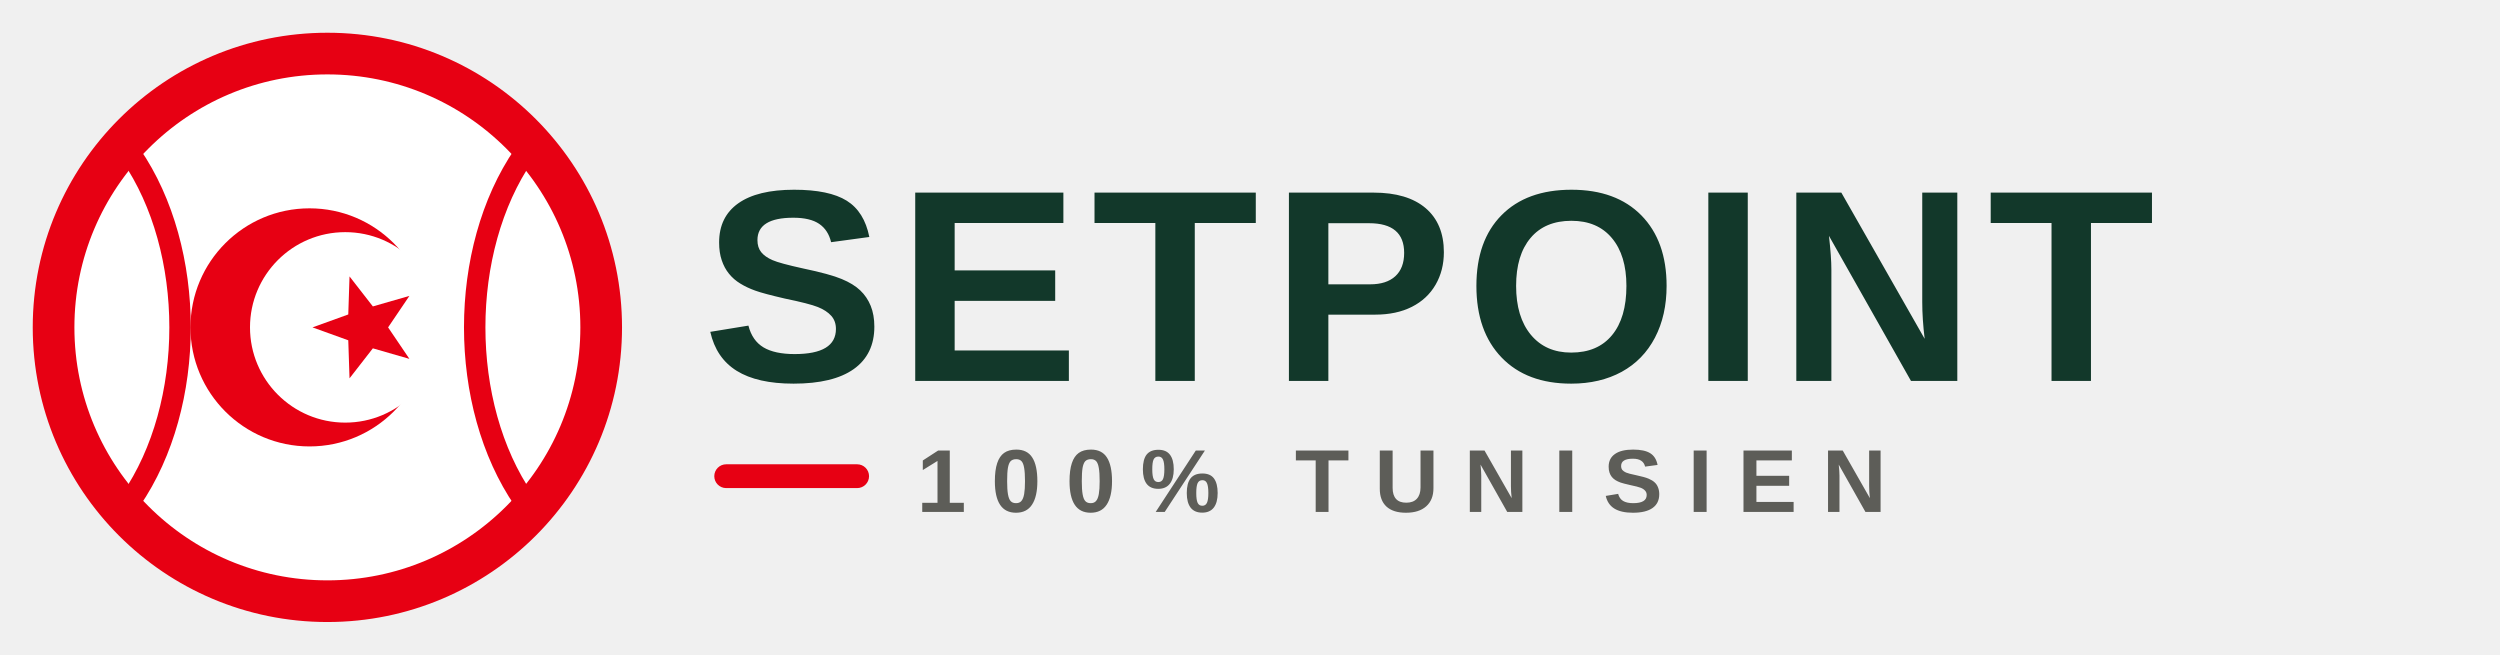
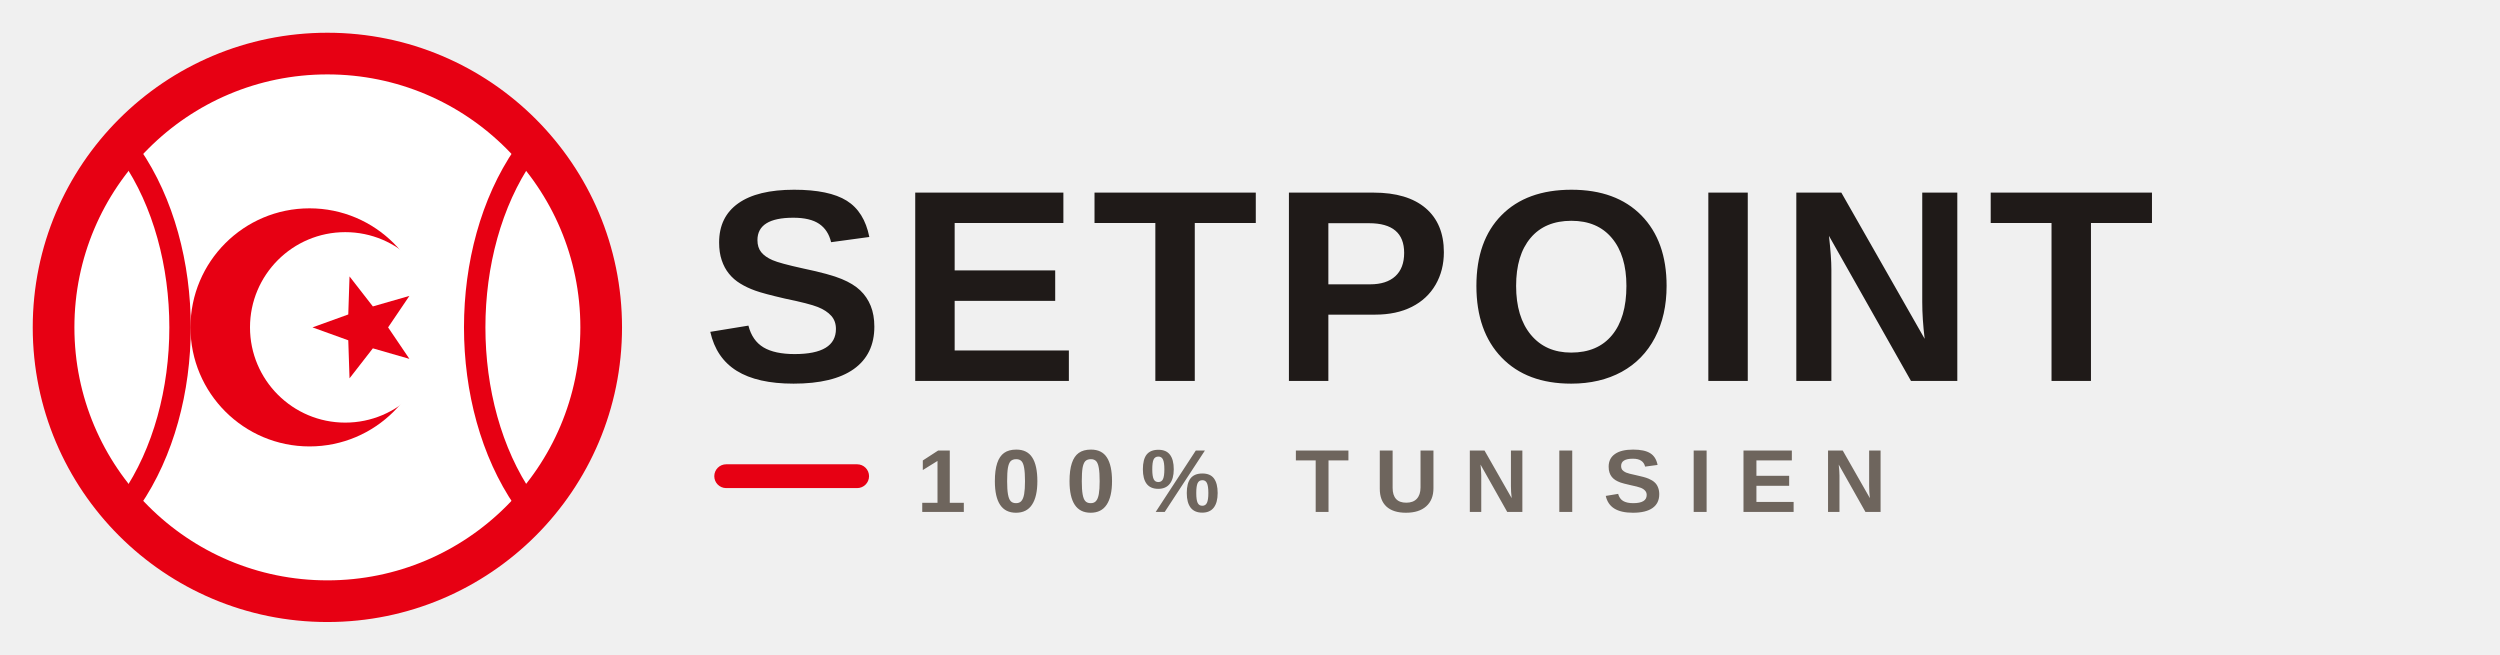
<svg xmlns="http://www.w3.org/2000/svg" viewBox="0 0 420 110" role="img" aria-label="SETPOINT — 100% tunisien">
  <g transform="translate(5 5) scale(1)">
    <circle cx="50" cy="50" r="46" fill="#fff" stroke="#E70013" stroke-width="7" />
    <path d="M17,21 C28,37 28,63 17,79" fill="none" stroke="#E70013" stroke-width="3.6" stroke-linecap="round" />
    <path d="M83,21 C72,37 72,63 83,79" fill="none" stroke="#E70013" stroke-width="3.6" stroke-linecap="round" />
    <circle cx="47" cy="50" r="20" fill="#E70013" />
    <circle cx="53" cy="50" r="16" fill="#fff" />
    <path d="M47.50,50.00 L53.51,47.83 L53.72,41.44 L57.64,46.48 L63.78,44.71 L60.20,50.00 L63.78,55.29 L57.64,53.52 L53.72,58.56 L53.51,52.17 Z" fill="#E70013" />
  </g>
-   <text x="118" y="64" font-family="'Arial Black','Arial',sans-serif" font-weight="900" font-size="46" letter-spacing="2" fill="#12382a">SETPOINT</text>
+   <text x="118" y="64" font-family="'Arial Black','Arial',sans-serif" font-weight="900" font-size="46" letter-spacing="2" fill="#1F1A18">SETPOINT</text>
  <rect x="120" y="78" width="26" height="4" rx="2" fill="#E70013" />
-   <text x="154" y="86" font-family="'Arial','Helvetica',sans-serif" font-weight="700" font-size="15" letter-spacing="4.2" fill="#5d5d58">100% TUNISIEN</text>
+   <text x="154" y="86" font-family="'Arial','Helvetica',sans-serif" font-weight="700" font-size="15" letter-spacing="4.2" fill="#6E655D">100% TUNISIEN</text>
</svg>
